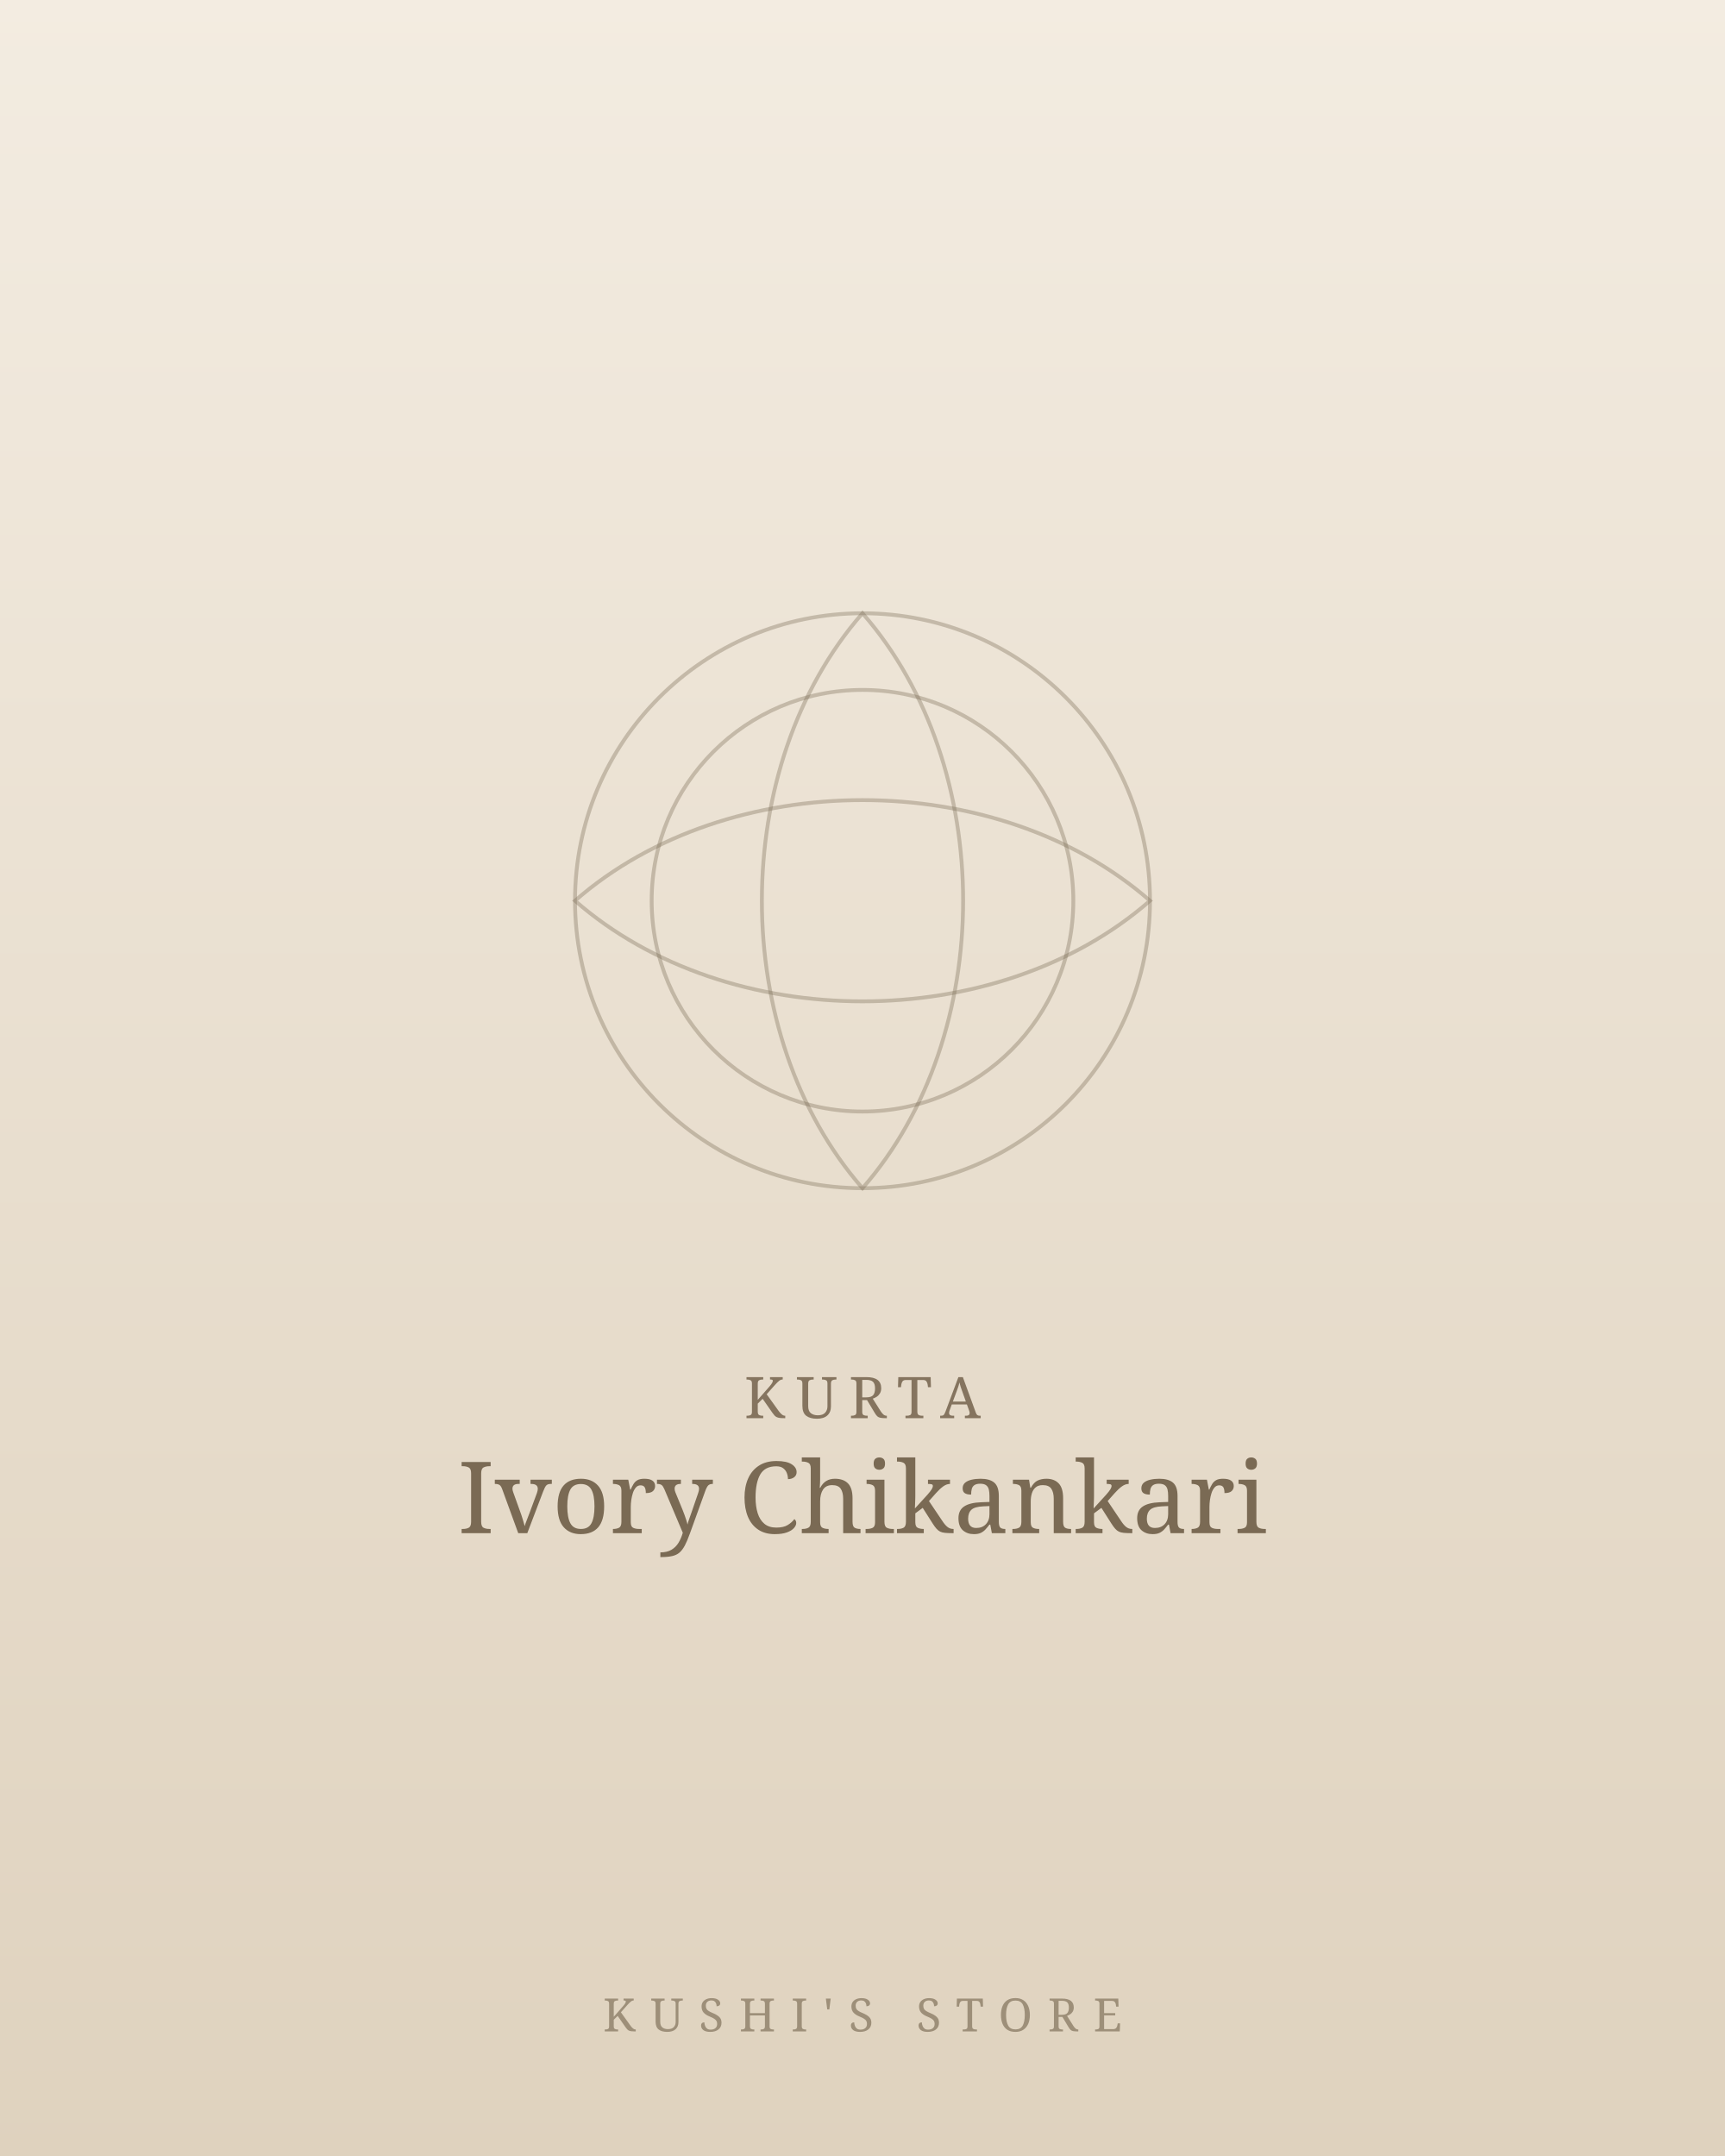
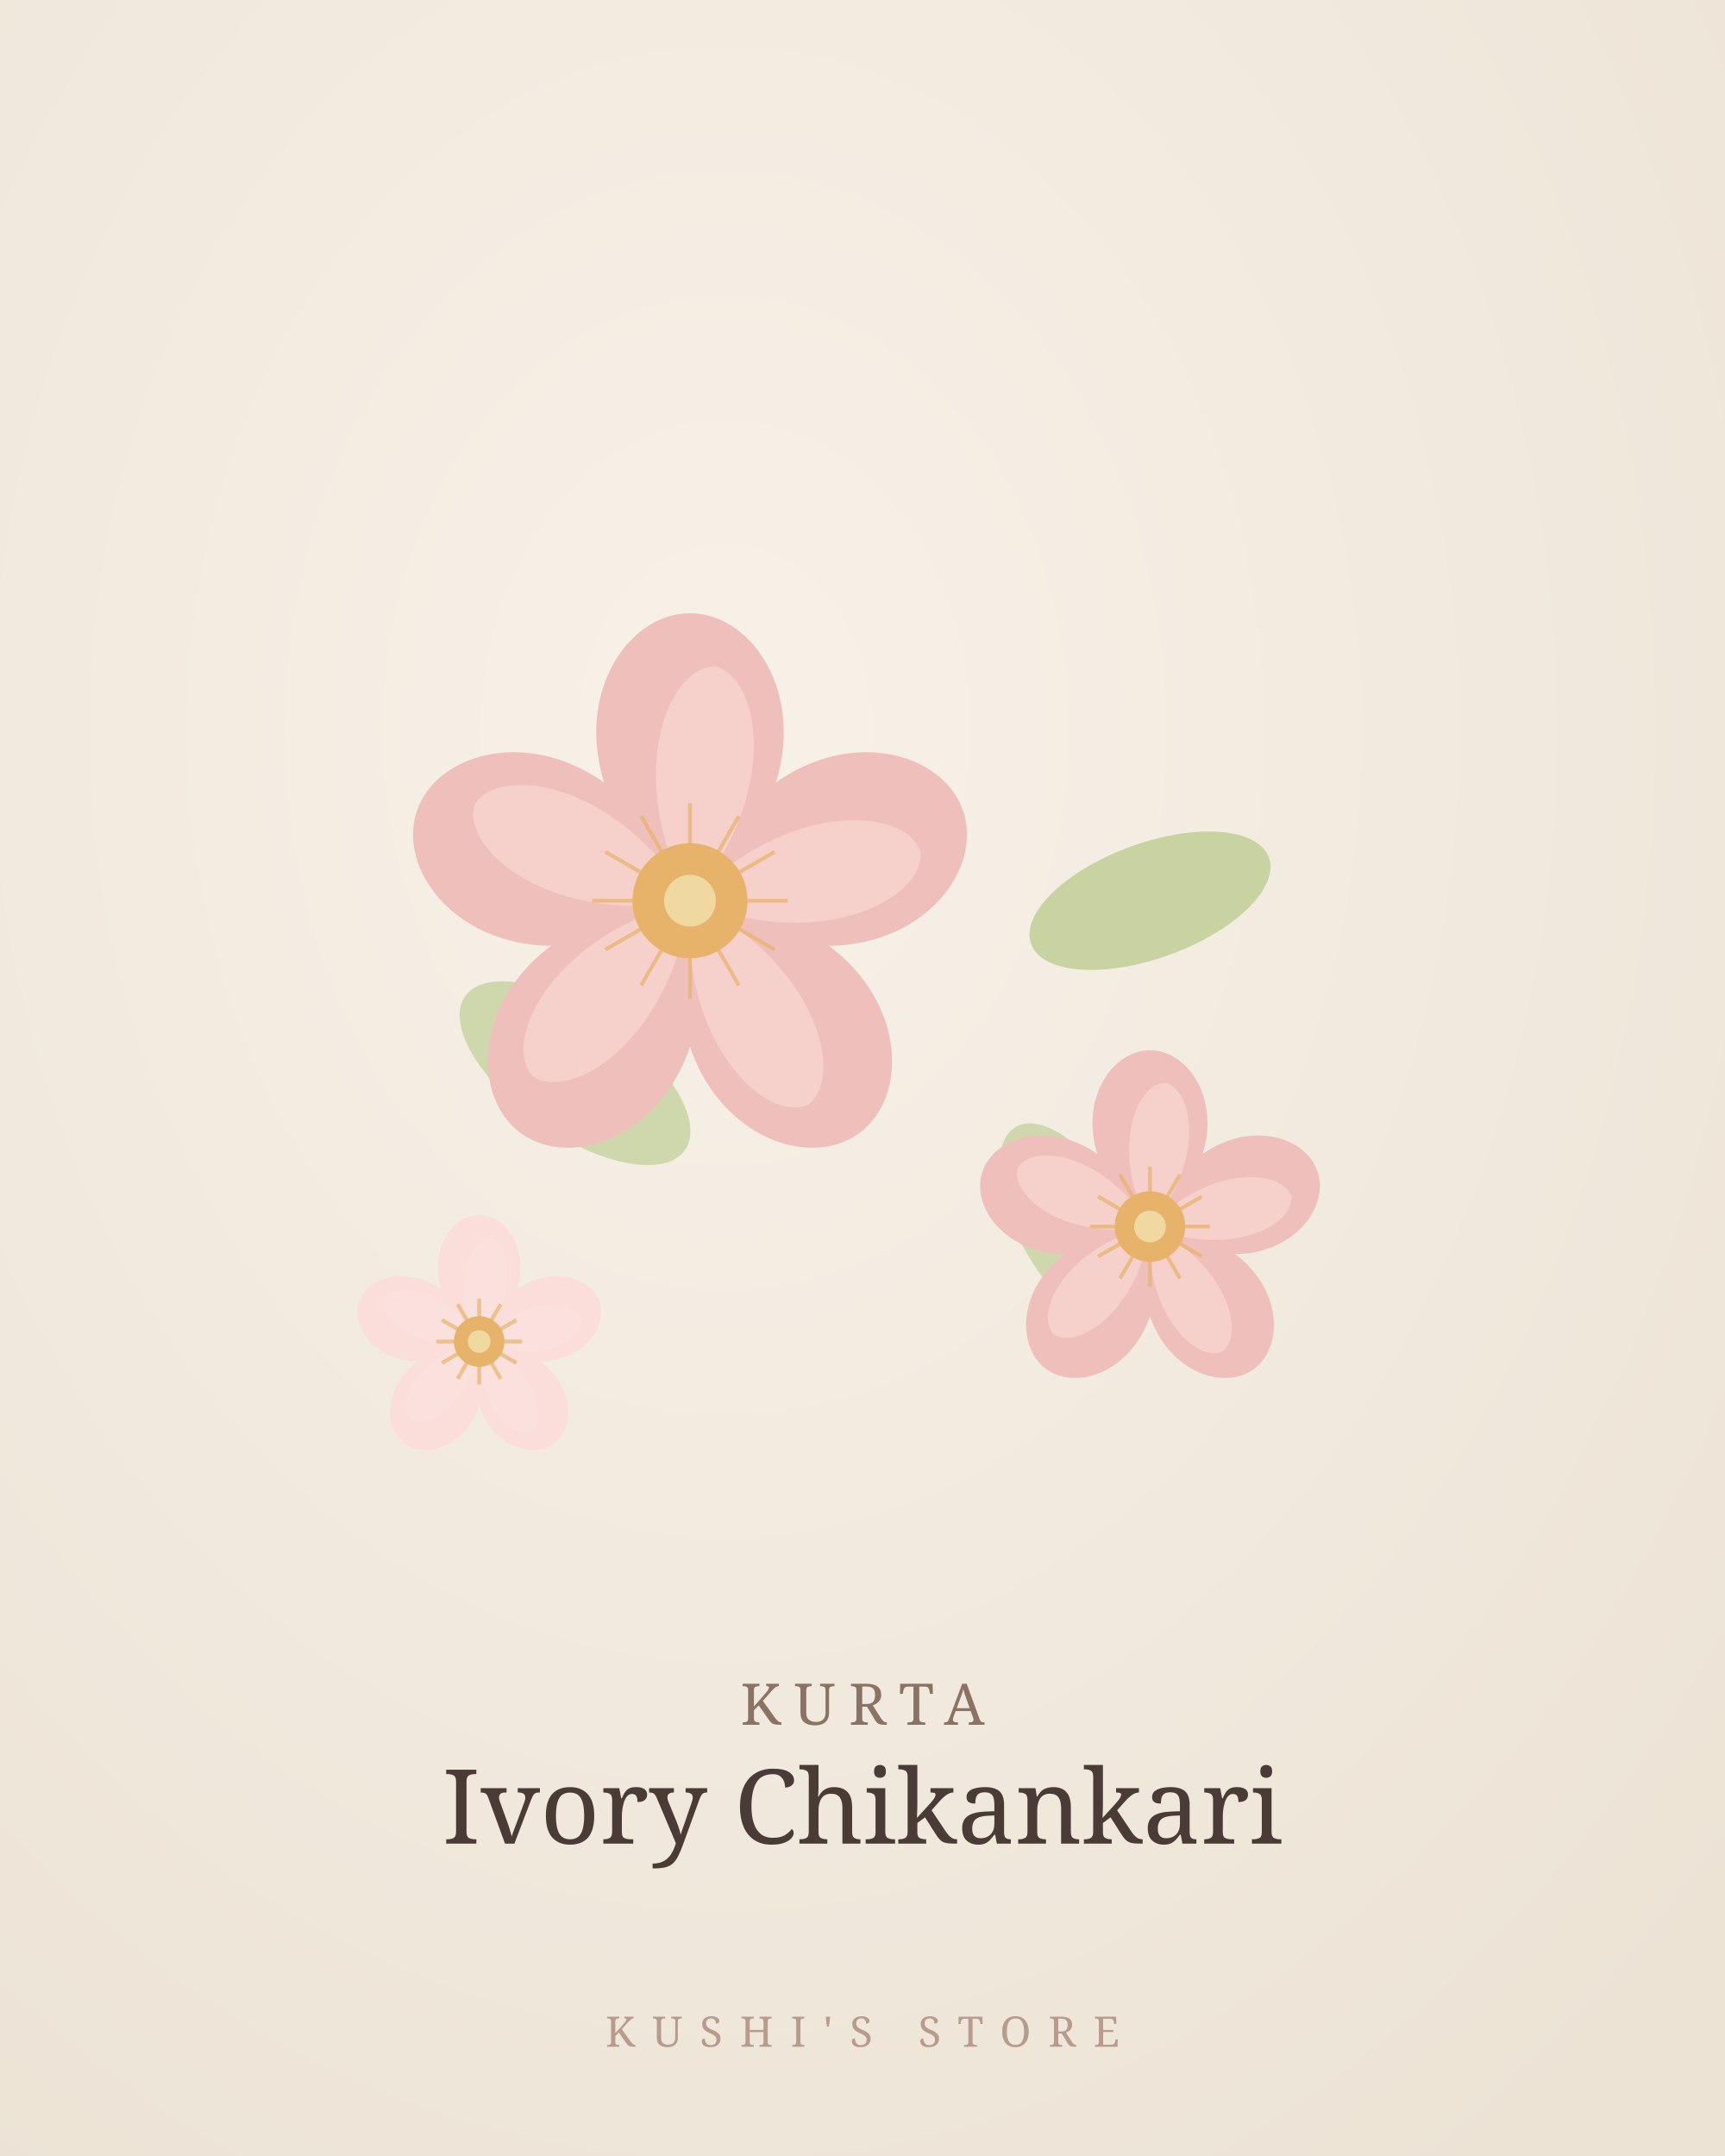
<svg xmlns="http://www.w3.org/2000/svg" width="900" height="1125" viewBox="0 0 900 1125">
  <defs>
-     <linearGradient id="g" x1="0" y1="0" x2="0" y2="1">
-       <stop offset="0" stop-color="#F3ECE1" />
-       <stop offset="1" stop-color="#DFD2BE" />
-     </linearGradient>
+     <radialGradient id="bg" cx="42%" cy="34%" r="80%">
+       <stop offset="0" stop-color="#F7F1E8" />
+       <stop offset="1" stop-color="#ECE3D5" />
+     </radialGradient>
  </defs>
-   <rect width="900" height="1125" fill="url(#g)" />
-   <g fill="none" stroke="#7A6A54" stroke-opacity="0.35" stroke-width="2">
-     <circle cx="450" cy="470" r="150" />
-     <circle cx="450" cy="470" r="110" />
-     <path d="M450 320 C 520 400 520 540 450 620 C 380 540 380 400 450 320 Z" />
-     <path d="M300 470 C 380 400 520 400 600 470 C 520 540 380 540 300 470 Z" />
+   <rect width="900" height="1125" fill="url(#bg)" />
+   <g opacity="0.9">
+     <ellipse transform="rotate(35 300 560)" cx="300" cy="560" rx="70" ry="32" fill="#CBD6A6" />
+     <ellipse transform="rotate(-20 600 470)" cx="600" cy="470" rx="66" ry="30" fill="#C3D09A" />
+     <ellipse transform="rotate(60 560 640)" cx="560" cy="640" rx="60" ry="28" fill="#CBD6A6" />
  </g>
-   <text x="450" y="740" text-anchor="middle" fill="#7A6A54" fill-opacity="0.9" font-family="Georgia, serif" font-size="30" letter-spacing="6">KURTA</text>
-   <text x="450" y="800" text-anchor="middle" fill="#7A6A54" font-family="Georgia, serif" font-size="52">Ivory Chikankari</text>
-   <text x="450" y="1060" text-anchor="middle" fill="#7A6A54" fill-opacity="0.65" font-family="Georgia, serif" font-size="24" letter-spacing="8">KUSHI'S STORE</text>
+   <path transform="rotate(0 360 470)" d="M360 470       C277.5 402.5, 314.625 320, 360 320       C405.375 320, 442.5 402.5, 360 470 Z" fill="#EFC0BB" />
+   <path transform="rotate(72 360 470)" d="M360 470       C277.5 402.5, 314.625 320, 360 320       C405.375 320, 442.5 402.5, 360 470 Z" fill="#EFC0BB" />
+   <path transform="rotate(144 360 470)" d="M360 470       C277.5 402.5, 314.625 320, 360 320       C405.375 320, 442.5 402.5, 360 470 Z" fill="#EFC0BB" />
+   <path transform="rotate(216 360 470)" d="M360 470       C277.5 402.5, 314.625 320, 360 320       C405.375 320, 442.5 402.5, 360 470 Z" fill="#EFC0BB" />
+   <path transform="rotate(288 360 470)" d="M360 470       C277.5 402.5, 314.625 320, 360 320       C405.375 320, 442.5 402.5, 360 470 Z" fill="#EFC0BB" />
+   <path transform="rotate(6 360 470)" d="M360 470       C318.75 410, 335.25 350, 360 347       C384.75 350, 401.25 410, 360 470 Z" fill="#FBDED9" fill-opacity="0.55" />
+   <path transform="rotate(78 360 470)" d="M360 470       C318.75 410, 335.25 350, 360 347       C384.75 350, 401.25 410, 360 470 Z" fill="#FBDED9" fill-opacity="0.55" />
+   <path transform="rotate(150 360 470)" d="M360 470       C318.75 410, 335.25 350, 360 347       C384.75 350, 401.25 410, 360 470 Z" fill="#FBDED9" fill-opacity="0.55" />
+   <path transform="rotate(222 360 470)" d="M360 470       C318.75 410, 335.25 350, 360 347       C384.75 350, 401.25 410, 360 470 Z" fill="#FBDED9" fill-opacity="0.55" />
+   <path transform="rotate(294 360 470)" d="M360 470       C318.75 410, 335.25 350, 360 347       C384.75 350, 401.25 410, 360 470 Z" fill="#FBDED9" fill-opacity="0.55" />
+   <circle cx="360" cy="470" r="30" fill="#E7B26A" />
+   <line x1="360" y1="470" x2="411" y2="470" stroke="#E7B26A" stroke-width="2" stroke-opacity="0.7" />
+   <line x1="360" y1="470" x2="404.167" y2="495.5" stroke="#E7B26A" stroke-width="2" stroke-opacity="0.7" />
+   <line x1="360" y1="470" x2="385.5" y2="514.167" stroke="#E7B26A" stroke-width="2" stroke-opacity="0.7" />
+   <line x1="360" y1="470" x2="360" y2="521" stroke="#E7B26A" stroke-width="2" stroke-opacity="0.7" />
+   <line x1="360" y1="470" x2="334.5" y2="514.167" stroke="#E7B26A" stroke-width="2" stroke-opacity="0.7" />
+   <line x1="360" y1="470" x2="315.833" y2="495.5" stroke="#E7B26A" stroke-width="2" stroke-opacity="0.7" />
+   <line x1="360" y1="470" x2="309" y2="470" stroke="#E7B26A" stroke-width="2" stroke-opacity="0.7" />
+   <line x1="360" y1="470" x2="315.833" y2="444.5" stroke="#E7B26A" stroke-width="2" stroke-opacity="0.7" />
+   <line x1="360" y1="470" x2="334.5" y2="425.833" stroke="#E7B26A" stroke-width="2" stroke-opacity="0.7" />
+   <line x1="360" y1="470" x2="360" y2="419" stroke="#E7B26A" stroke-width="2" stroke-opacity="0.7" />
+   <line x1="360" y1="470" x2="385.5" y2="425.833" stroke="#E7B26A" stroke-width="2" stroke-opacity="0.7" />
+   <line x1="360" y1="470" x2="404.167" y2="444.5" stroke="#E7B26A" stroke-width="2" stroke-opacity="0.7" />
+   <circle cx="360" cy="470" r="13.5" fill="#F0D9A0" />
+   <path transform="rotate(0 600 640)" d="M600 640       C549.4 598.6, 572.17 548, 600 548       C627.83 548, 650.6 598.6, 600 640 Z" fill="#EFC0BB" />
+   <path transform="rotate(72 600 640)" d="M600 640       C549.4 598.6, 572.17 548, 600 548       C627.83 548, 650.6 598.6, 600 640 Z" fill="#EFC0BB" />
+   <path transform="rotate(144 600 640)" d="M600 640       C549.4 598.6, 572.17 548, 600 548       C627.83 548, 650.6 598.6, 600 640 Z" fill="#EFC0BB" />
+   <path transform="rotate(216 600 640)" d="M600 640       C549.4 598.6, 572.17 548, 600 548       C627.83 548, 650.6 598.6, 600 640 Z" fill="#EFC0BB" />
+   <path transform="rotate(288 600 640)" d="M600 640       C549.4 598.6, 572.17 548, 600 548       C627.83 548, 650.6 598.6, 600 640 Z" fill="#EFC0BB" />
+   <path transform="rotate(6 600 640)" d="M600 640       C574.7 603.2, 584.82 566.4, 600 564.56       C615.18 566.4, 625.3 603.2, 600 640 Z" fill="#FBDED9" fill-opacity="0.55" />
+   <path transform="rotate(78 600 640)" d="M600 640       C574.7 603.2, 584.82 566.4, 600 564.56       C615.18 566.4, 625.3 603.2, 600 640 Z" fill="#FBDED9" fill-opacity="0.55" />
+   <path transform="rotate(150 600 640)" d="M600 640       C574.7 603.2, 584.82 566.4, 600 564.56       C615.18 566.4, 625.3 603.2, 600 640 Z" fill="#FBDED9" fill-opacity="0.55" />
+   <path transform="rotate(222 600 640)" d="M600 640       C574.7 603.2, 584.82 566.4, 600 564.56       C615.18 566.4, 625.3 603.2, 600 640 Z" fill="#FBDED9" fill-opacity="0.55" />
+   <path transform="rotate(294 600 640)" d="M600 640       C574.7 603.2, 584.82 566.4, 600 564.56       C615.18 566.4, 625.3 603.2, 600 640 Z" fill="#FBDED9" fill-opacity="0.55" />
+   <circle cx="600" cy="640" r="18.4" fill="#E7B26A" />
+   <line x1="600" y1="640" x2="631.28" y2="640" stroke="#E7B26A" stroke-width="2" stroke-opacity="0.7" />
+   <line x1="600" y1="640" x2="627.089" y2="655.64" stroke="#E7B26A" stroke-width="2" stroke-opacity="0.7" />
+   <line x1="600" y1="640" x2="615.64" y2="667.089" stroke="#E7B26A" stroke-width="2" stroke-opacity="0.7" />
+   <line x1="600" y1="640" x2="600" y2="671.28" stroke="#E7B26A" stroke-width="2" stroke-opacity="0.7" />
+   <line x1="600" y1="640" x2="584.36" y2="667.089" stroke="#E7B26A" stroke-width="2" stroke-opacity="0.7" />
+   <line x1="600" y1="640" x2="572.911" y2="655.64" stroke="#E7B26A" stroke-width="2" stroke-opacity="0.7" />
+   <line x1="600" y1="640" x2="568.72" y2="640" stroke="#E7B26A" stroke-width="2" stroke-opacity="0.7" />
+   <line x1="600" y1="640" x2="572.911" y2="624.36" stroke="#E7B26A" stroke-width="2" stroke-opacity="0.7" />
+   <line x1="600" y1="640" x2="584.36" y2="612.911" stroke="#E7B26A" stroke-width="2" stroke-opacity="0.7" />
+   <line x1="600" y1="640" x2="600" y2="608.72" stroke="#E7B26A" stroke-width="2" stroke-opacity="0.7" />
+   <line x1="600" y1="640" x2="615.64" y2="612.911" stroke="#E7B26A" stroke-width="2" stroke-opacity="0.7" />
+   <line x1="600" y1="640" x2="627.089" y2="624.36" stroke="#E7B26A" stroke-width="2" stroke-opacity="0.7" />
+   <circle cx="600" cy="640" r="8.28" fill="#F0D9A0" />
+   <path transform="rotate(0 250 700)" d="M250 700       C213.7 670.3, 230.035 634, 250 634       C269.965 634, 286.3 670.3, 250 700 Z" fill="#FBDED9" />
+   <path transform="rotate(72 250 700)" d="M250 700       C213.7 670.3, 230.035 634, 250 634       C269.965 634, 286.3 670.3, 250 700 Z" fill="#FBDED9" />
+   <path transform="rotate(144 250 700)" d="M250 700       C213.7 670.3, 230.035 634, 250 634       C269.965 634, 286.3 670.3, 250 700 Z" fill="#FBDED9" />
+   <path transform="rotate(216 250 700)" d="M250 700       C213.7 670.3, 230.035 634, 250 634       C269.965 634, 286.3 670.3, 250 700 Z" fill="#FBDED9" />
+   <path transform="rotate(288 250 700)" d="M250 700       C213.7 670.3, 230.035 634, 250 634       C269.965 634, 286.3 670.3, 250 700 Z" fill="#FBDED9" />
+   <path transform="rotate(6 250 700)" d="M250 700       C231.85 673.6, 239.11 647.2, 250 645.88       C260.89 647.2, 268.15 673.6, 250 700 Z" fill="#FBE3DF" fill-opacity="0.55" />
+   <path transform="rotate(78 250 700)" d="M250 700       C231.85 673.6, 239.11 647.2, 250 645.88       C260.89 647.2, 268.15 673.6, 250 700 Z" fill="#FBE3DF" fill-opacity="0.55" />
+   <path transform="rotate(150 250 700)" d="M250 700       C231.85 673.6, 239.11 647.2, 250 645.88       C260.89 647.2, 268.15 673.6, 250 700 Z" fill="#FBE3DF" fill-opacity="0.55" />
+   <path transform="rotate(222 250 700)" d="M250 700       C231.85 673.6, 239.11 647.2, 250 645.88       C260.89 647.2, 268.15 673.6, 250 700 Z" fill="#FBE3DF" fill-opacity="0.55" />
+   <path transform="rotate(294 250 700)" d="M250 700       C231.85 673.6, 239.11 647.2, 250 645.88       C260.89 647.2, 268.15 673.6, 250 700 Z" fill="#FBE3DF" fill-opacity="0.55" />
+   <circle cx="250" cy="700" r="13.2" fill="#E7B26A" />
+   <line x1="250" y1="700" x2="272.44" y2="700" stroke="#E7B26A" stroke-width="2" stroke-opacity="0.7" />
+   <line x1="250" y1="700" x2="269.434" y2="711.22" stroke="#E7B26A" stroke-width="2" stroke-opacity="0.7" />
+   <line x1="250" y1="700" x2="261.22" y2="719.434" stroke="#E7B26A" stroke-width="2" stroke-opacity="0.7" />
+   <line x1="250" y1="700" x2="250" y2="722.44" stroke="#E7B26A" stroke-width="2" stroke-opacity="0.7" />
+   <line x1="250" y1="700" x2="238.78" y2="719.434" stroke="#E7B26A" stroke-width="2" stroke-opacity="0.7" />
+   <line x1="250" y1="700" x2="230.566" y2="711.22" stroke="#E7B26A" stroke-width="2" stroke-opacity="0.7" />
+   <line x1="250" y1="700" x2="227.56" y2="700" stroke="#E7B26A" stroke-width="2" stroke-opacity="0.7" />
+   <line x1="250" y1="700" x2="230.566" y2="688.78" stroke="#E7B26A" stroke-width="2" stroke-opacity="0.7" />
+   <line x1="250" y1="700" x2="238.78" y2="680.566" stroke="#E7B26A" stroke-width="2" stroke-opacity="0.7" />
+   <line x1="250" y1="700" x2="250" y2="677.56" stroke="#E7B26A" stroke-width="2" stroke-opacity="0.7" />
+   <line x1="250" y1="700" x2="261.22" y2="680.566" stroke="#E7B26A" stroke-width="2" stroke-opacity="0.7" />
+   <line x1="250" y1="700" x2="269.434" y2="688.78" stroke="#E7B26A" stroke-width="2" stroke-opacity="0.7" />
+   <circle cx="250" cy="700" r="5.94" fill="#F0D9A0" />
+   <text x="450" y="900" text-anchor="middle" fill="#8A7365" font-family="Georgia, serif" font-size="30" letter-spacing="7">KURTA</text>
+   <text x="450" y="962" text-anchor="middle" fill="#4A3B37" font-family="Georgia, serif" font-size="54">Ivory Chikankari</text>
+   <text x="450" y="1068" text-anchor="middle" fill="#B79C8E" font-family="Georgia, serif" font-size="22" letter-spacing="9">KUSHI'S STORE</text>
</svg>
